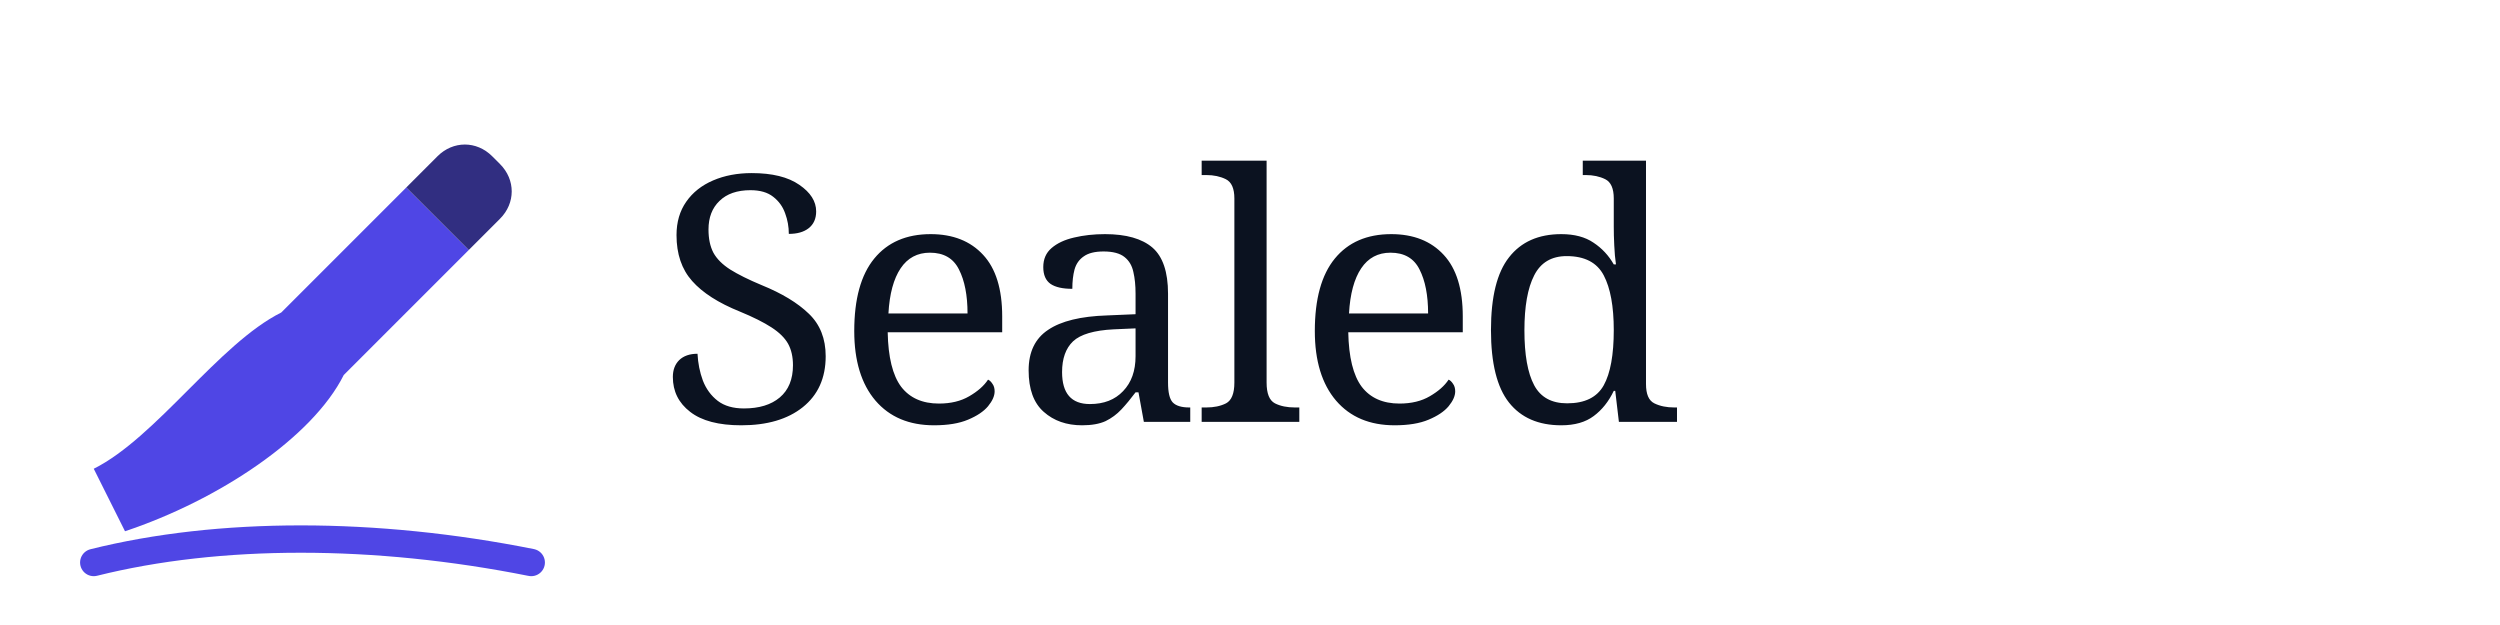
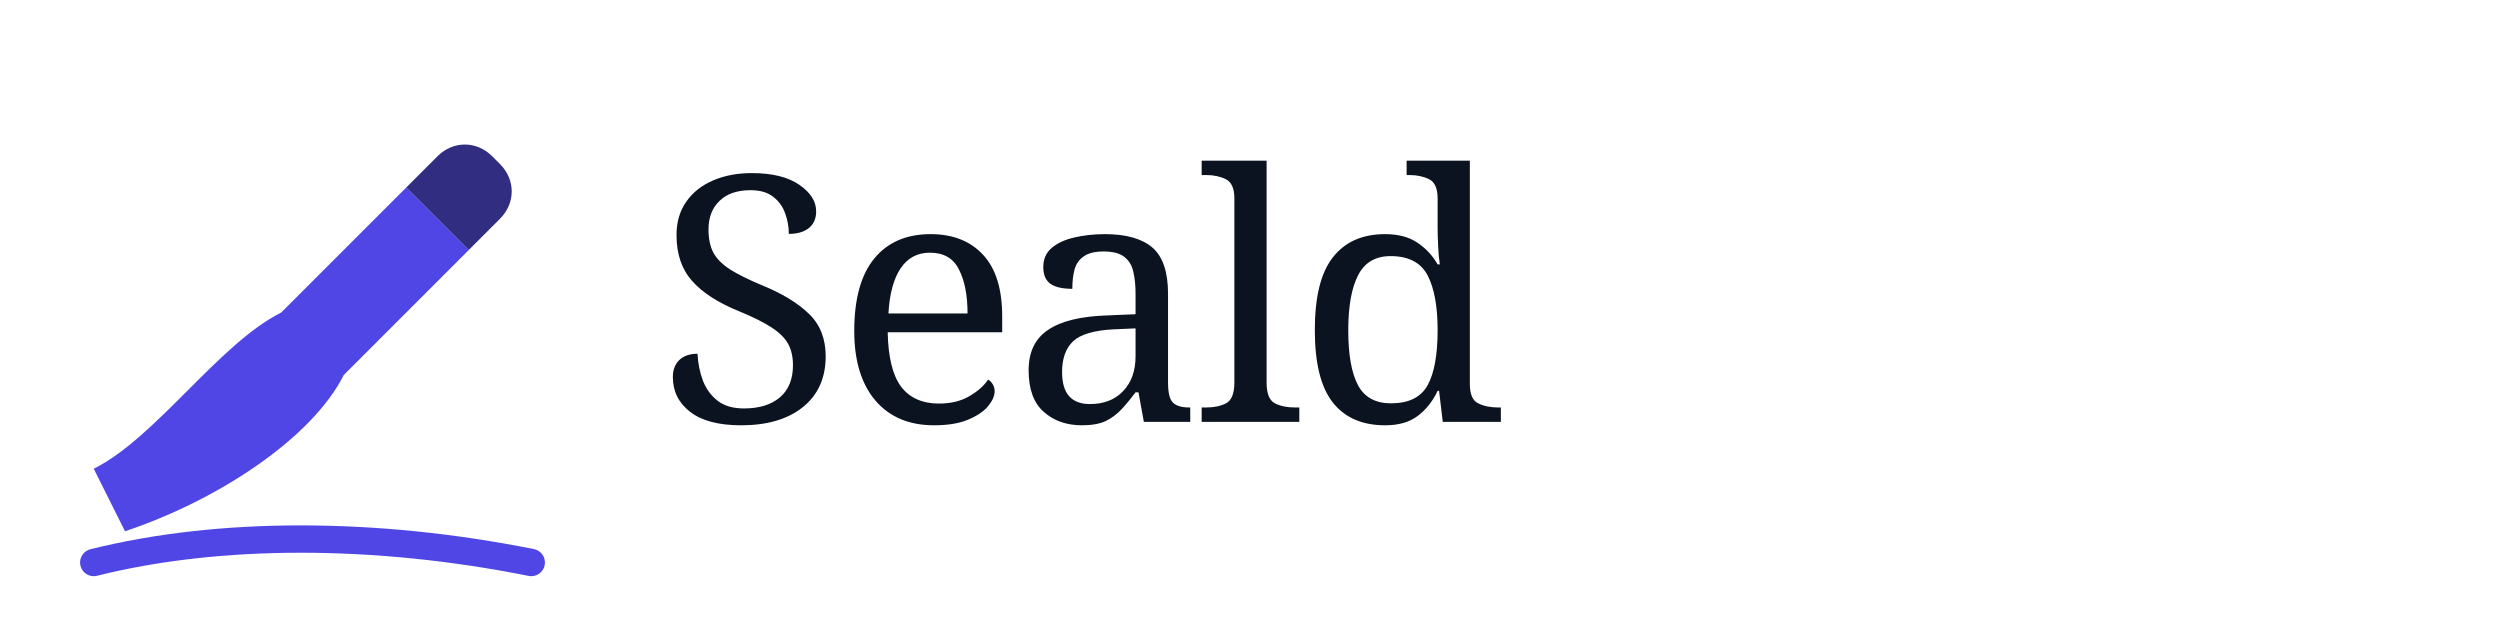
<svg xmlns="http://www.w3.org/2000/svg" viewBox="0 0 160 40" fill="none">
  <g transform="translate(4, 6)">
    <path d="M2 24 C 6 22, 10 16, 14 14 L 22 6 L 26 10 L 18 18 C 16 22, 10 26, 4 28 Z" fill="#4F46E5" />
    <path d="M22 6 L 24 4 C 25 3, 26.5 3, 27.5 4 L 28 4.5 C 29 5.5, 29 7, 28 8 L 26 10 Z" fill="#312E81" />
    <path d="M2 30 C 10 28, 20 28, 30 30" stroke="#4F46E5" stroke-width="1.75" stroke-linecap="round" fill="none" />
  </g>
-   <text x="42" y="27" font-family="'Source Serif 4', Georgia, serif" font-size="22" font-weight="500" fill="#0B1220" letter-spacing="-0.5">Sealed</text>
+   <text x="42" y="27" font-family="'Source Serif 4', Georgia, serif" font-size="22" font-weight="500" fill="#0B1220" letter-spacing="-0.5">Seald</text>
</svg>
